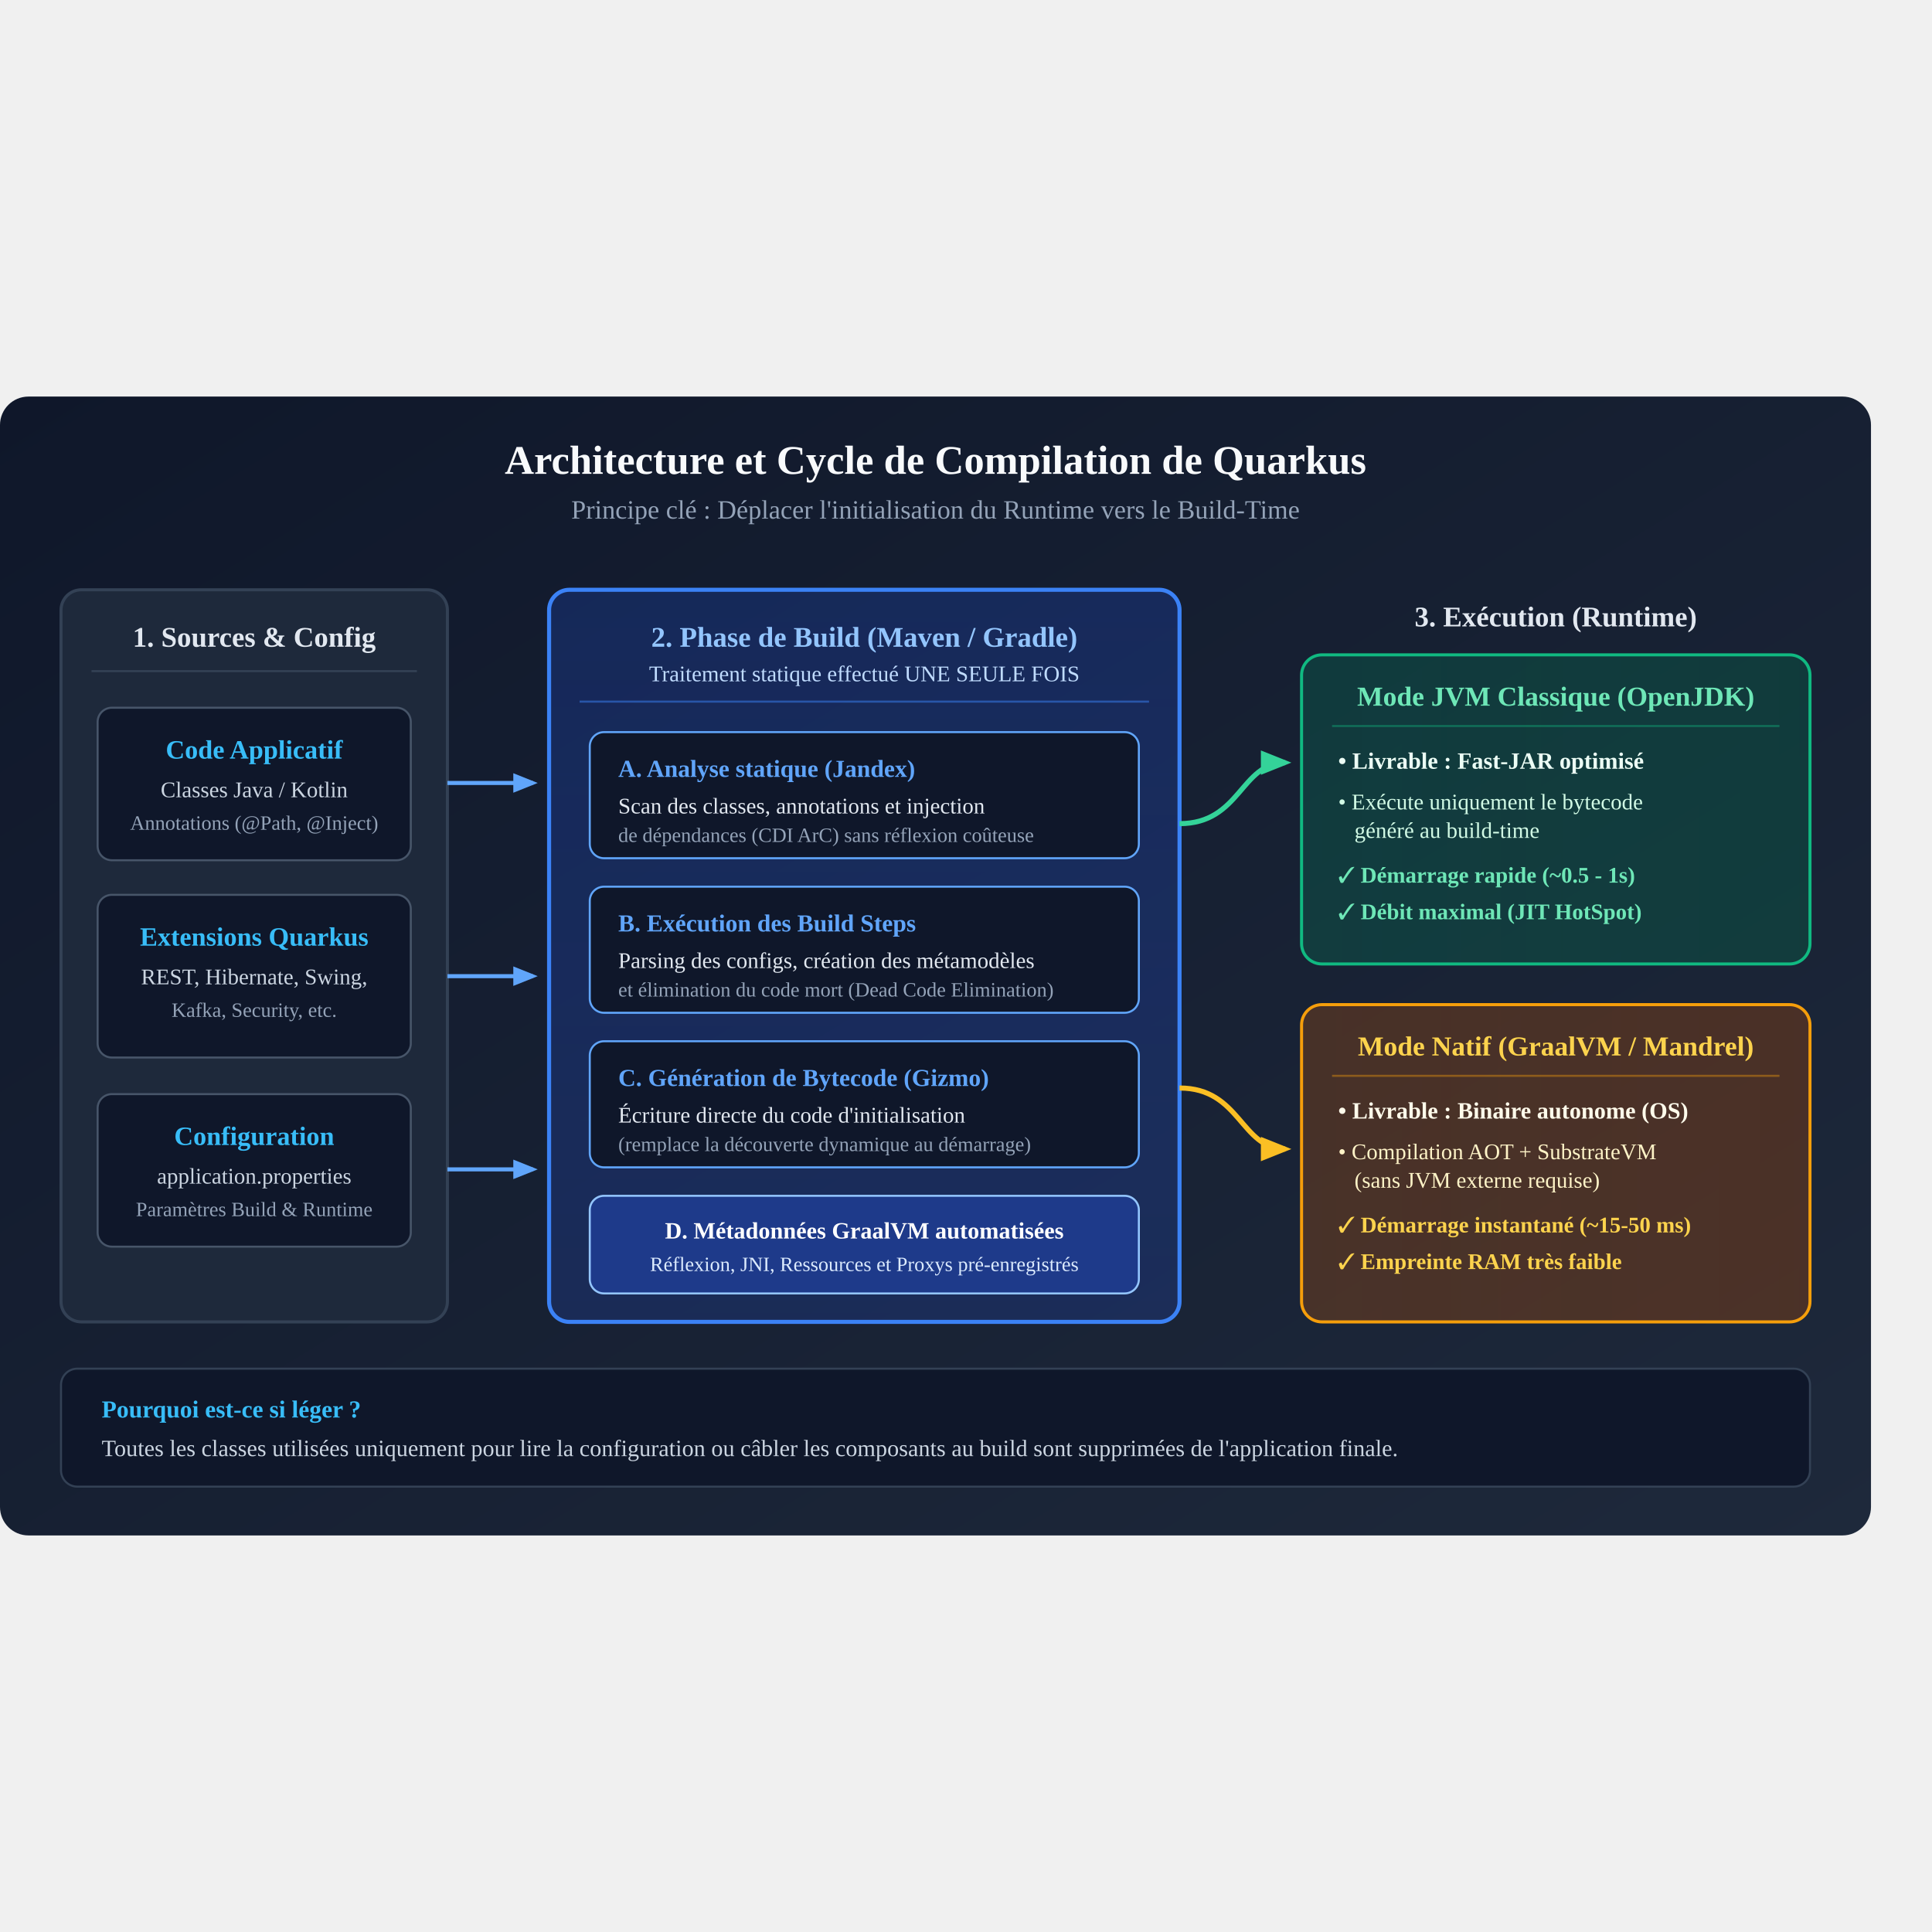
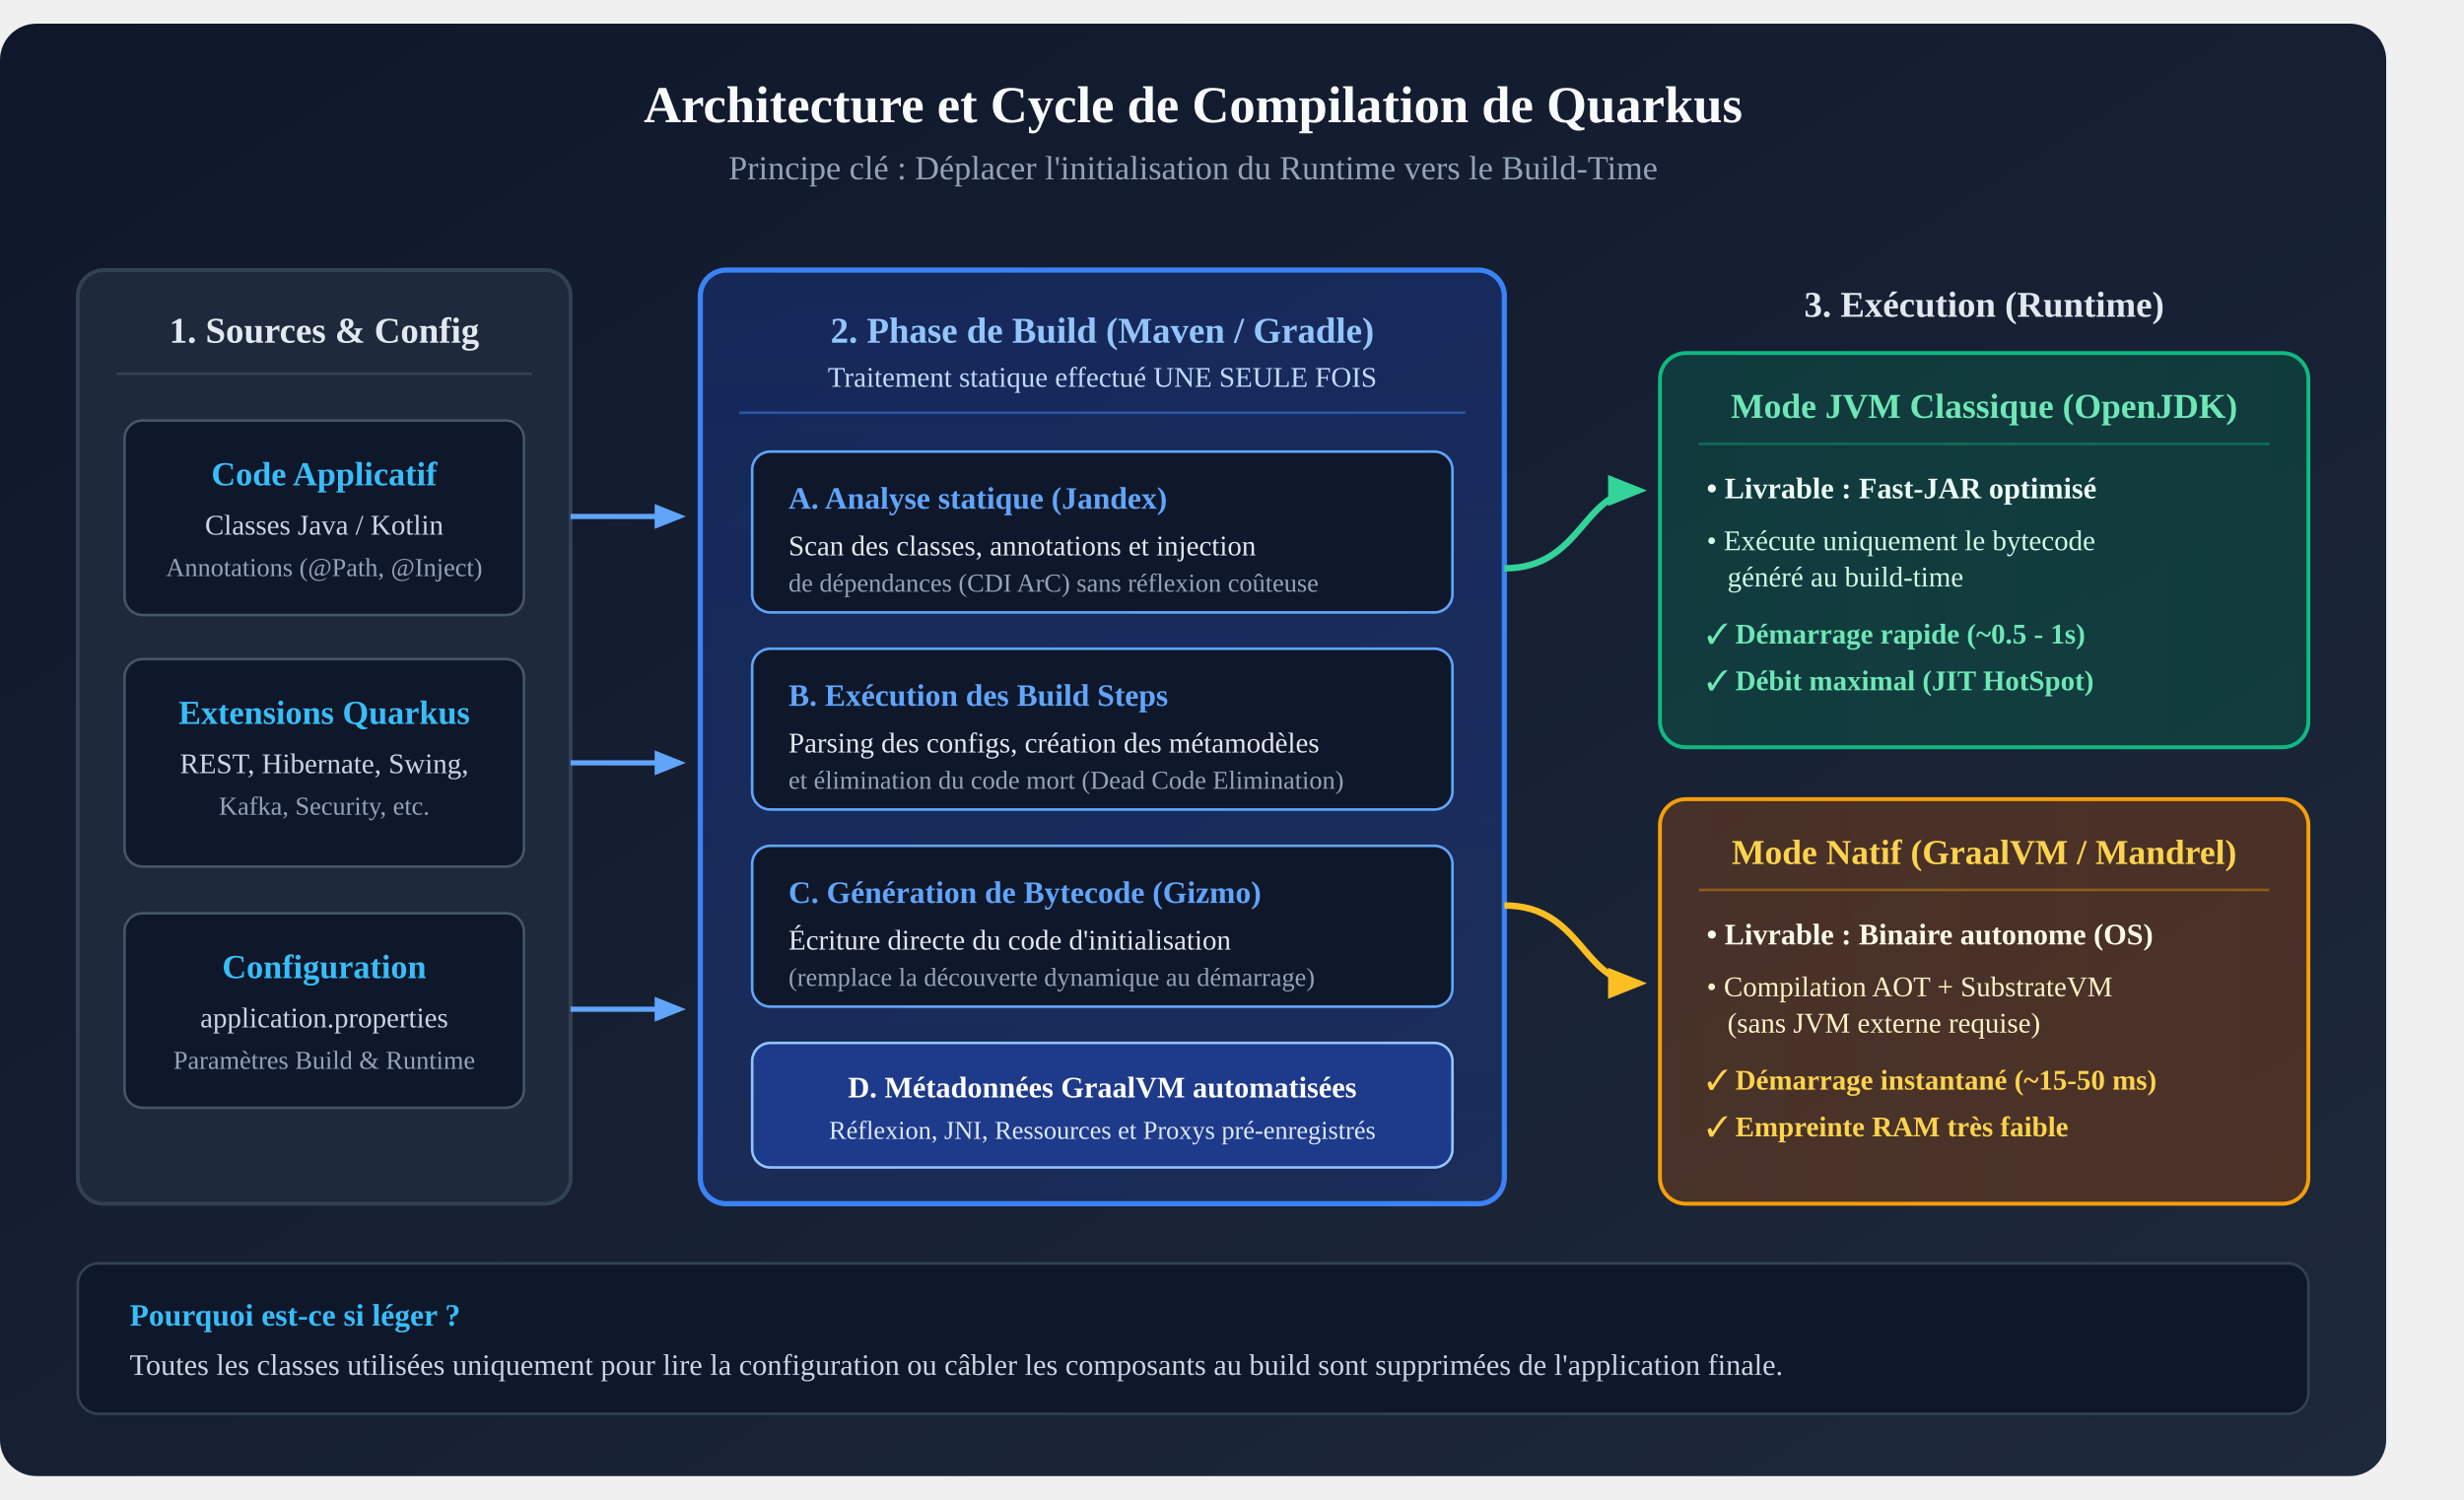
- <svg xmlns="http://www.w3.org/2000/svg" width="200pt" height="200pt" viewBox="0.00 0.00 950.00 560.00">
+ <svg xmlns="http://www.w3.org/2000/svg" width="920pt" height="560pt" viewBox="0.00 0.00 950.00 560.00">
  <defs>
    <linearGradient id="bgGrad" x1="0%" y1="0%" x2="100%" y2="100%">
      <stop offset="0%" stop-color="#0f172a" />
      <stop offset="100%" stop-color="#1e293b" />
    </linearGradient>
    <linearGradient id="buildGrad" x1="0%" y1="0%" x2="0%" y2="100%">
      <stop offset="0%" stop-color="#1d4ed8" stop-opacity="0.25" />
      <stop offset="100%" stop-color="#1e3a8a" stop-opacity="0.4" />
    </linearGradient>
    <linearGradient id="jvmGrad" x1="0%" y1="0%" x2="100%" y2="0%">
      <stop offset="0%" stop-color="#047857" stop-opacity="0.3" />
      <stop offset="100%" stop-color="#065f46" stop-opacity="0.4" />
    </linearGradient>
    <linearGradient id="nativeGrad" x1="0%" y1="0%" x2="100%" y2="0%">
      <stop offset="0%" stop-color="#b45309" stop-opacity="0.3" />
      <stop offset="100%" stop-color="#92400e" stop-opacity="0.4" />
    </linearGradient>
    <marker id="arrowBlue" viewBox="0 0 10 10" refX="8" refY="5" markerWidth="6" markerHeight="6" orient="auto-start-reverse">
      <path d="M 0 1 L 10 5 L 0 9 z" fill="#60a5fa" />
    </marker>
    <marker id="arrowGreen" viewBox="0 0 10 10" refX="8" refY="5" markerWidth="6" markerHeight="6" orient="auto-start-reverse">
      <path d="M 0 1 L 10 5 L 0 9 z" fill="#34d399" />
    </marker>
    <marker id="arrowAmber" viewBox="0 0 10 10" refX="8" refY="5" markerWidth="6" markerHeight="6" orient="auto-start-reverse">
      <path d="M 0 1 L 10 5 L 0 9 z" fill="#fbbf24" />
    </marker>
  </defs>
  <rect width="920" height="560" rx="14" fill="url(#bgGrad)" />
  <text x="460" y="38" fill="#f8fafc" font-size="20" font-weight="700" text-anchor="middle">Architecture et Cycle de Compilation de Quarkus</text>
  <text x="460" y="60" fill="#94a3b8" font-size="13" text-anchor="middle">Principe clé : Déplacer l'initialisation du Runtime vers le Build-Time</text>
  <g transform="translate(30, 95)">
    <rect width="190" height="360" rx="10" fill="#1e293b" stroke="#334155" stroke-width="1.5" />
    <text x="95" y="28" fill="#e2e8f0" font-size="14" font-weight="700" text-anchor="middle">1. Sources &amp; Config</text>
    <line x1="15" y1="40" x2="175" y2="40" stroke="#334155" stroke-width="1" />
    <rect x="18" y="58" width="154" height="75" rx="7" fill="#0f172a" stroke="#475569" />
    <text x="95" y="83" fill="#38bdf8" font-size="13" font-weight="600" text-anchor="middle">Code Applicatif</text>
    <text x="95" y="102" fill="#cbd5e1" font-size="11" text-anchor="middle">Classes Java / Kotlin</text>
    <text x="95" y="118" fill="#94a3b8" font-size="10" text-anchor="middle">Annotations (@Path, @Inject)</text>
    <rect x="18" y="150" width="154" height="80" rx="7" fill="#0f172a" stroke="#475569" />
    <text x="95" y="175" fill="#38bdf8" font-size="13" font-weight="600" text-anchor="middle">Extensions Quarkus</text>
    <text x="95" y="194" fill="#cbd5e1" font-size="11" text-anchor="middle">REST, Hibernate, Swing,</text>
    <text x="95" y="210" fill="#94a3b8" font-size="10" text-anchor="middle">Kafka, Security, etc.</text>
    <rect x="18" y="248" width="154" height="75" rx="7" fill="#0f172a" stroke="#475569" />
    <text x="95" y="273" fill="#38bdf8" font-size="13" font-weight="600" text-anchor="middle">Configuration</text>
    <text x="95" y="292" fill="#cbd5e1" font-size="11" text-anchor="middle">application.properties</text>
    <text x="95" y="308" fill="#94a3b8" font-size="10" text-anchor="middle">Paramètres Build &amp; Runtime</text>
  </g>
  <line x1="220" y1="190" x2="262" y2="190" stroke="#60a5fa" stroke-width="2" marker-end="url(#arrowBlue)" />
  <line x1="220" y1="285" x2="262" y2="285" stroke="#60a5fa" stroke-width="2" marker-end="url(#arrowBlue)" />
  <line x1="220" y1="380" x2="262" y2="380" stroke="#60a5fa" stroke-width="2" marker-end="url(#arrowBlue)" />
  <g transform="translate(270, 95)">
    <rect width="310" height="360" rx="10" fill="url(#buildGrad)" stroke="#3b82f6" stroke-width="2" />
    <text x="155" y="28" fill="#93c5fd" font-size="14" font-weight="700" text-anchor="middle">2. Phase de Build (Maven / Gradle)</text>
    <text x="155" y="45" fill="#bfdbfe" font-size="11" text-anchor="middle">Traitement statique effectué UNE SEULE FOIS</text>
    <line x1="15" y1="55" x2="295" y2="55" stroke="#3b82f6" stroke-opacity="0.5" stroke-width="1" />
    <rect x="20" y="70" width="270" height="62" rx="7" fill="#0f172a" stroke="#60a5fa" />
    <text x="34" y="92" fill="#60a5fa" font-size="12" font-weight="700">A. Analyse statique (Jandex)</text>
    <text x="34" y="110" fill="#e2e8f0" font-size="11">Scan des classes, annotations et injection</text>
    <text x="34" y="124" fill="#94a3b8" font-size="10">de dépendances (CDI ArC) sans réflexion coûteuse</text>
    <rect x="20" y="146" width="270" height="62" rx="7" fill="#0f172a" stroke="#60a5fa" />
    <text x="34" y="168" fill="#60a5fa" font-size="12" font-weight="700">B. Exécution des Build Steps</text>
    <text x="34" y="186" fill="#e2e8f0" font-size="11">Parsing des configs, création des métamodèles</text>
    <text x="34" y="200" fill="#94a3b8" font-size="10">et élimination du code mort (Dead Code Elimination)</text>
    <rect x="20" y="222" width="270" height="62" rx="7" fill="#0f172a" stroke="#60a5fa" />
    <text x="34" y="244" fill="#60a5fa" font-size="12" font-weight="700">C. Génération de Bytecode (Gizmo)</text>
    <text x="34" y="262" fill="#e2e8f0" font-size="11">Écriture directe du code d'initialisation</text>
    <text x="34" y="276" fill="#94a3b8" font-size="10">(remplace la découverte dynamique au démarrage)</text>
    <rect x="20" y="298" width="270" height="48" rx="7" fill="#1e3a8a" stroke="#93c5fd" />
    <text x="155" y="319" fill="#ffffff" font-size="11.5" font-weight="700" text-anchor="middle">D. Métadonnées GraalVM automatisées</text>
    <text x="155" y="335" fill="#dbeafe" font-size="10" text-anchor="middle">Réflexion, JNI, Ressources et Proxys pré-enregistrés</text>
  </g>
  <path d="M 580 210 C 610 210, 610 180, 632 180" fill="none" stroke="#34d399" stroke-width="2.5" marker-end="url(#arrowGreen)" />
  <path d="M 580 340 C 610 340, 610 370, 632 370" fill="none" stroke="#fbbf24" stroke-width="2.5" marker-end="url(#arrowAmber)" />
  <g transform="translate(640, 95)">
    <text x="125" y="18" fill="#e2e8f0" font-size="14" font-weight="700" text-anchor="middle">3. Exécution (Runtime)</text>
    <g transform="translate(0, 32)">
      <rect width="250" height="152" rx="10" fill="url(#jvmGrad)" stroke="#10b981" stroke-width="1.5" />
      <text x="125" y="25" fill="#6ee7b7" font-size="13.5" font-weight="700" text-anchor="middle">Mode JVM Classique (OpenJDK)</text>
      <line x1="15" y1="35" x2="235" y2="35" stroke="#10b981" stroke-opacity="0.4" />
      <text x="18" y="56" fill="#ecfdf5" font-size="11.5" font-weight="600">• Livrable : Fast-JAR optimisé</text>
      <text x="18" y="76" fill="#d1fae5" font-size="11">• Exécute uniquement le bytecode</text>
      <text x="26" y="90" fill="#d1fae5" font-size="11">généré au build-time</text>
      <text x="18" y="112" fill="#6ee7b7" font-size="11" font-weight="600">✓ Démarrage rapide (~0.5 - 1s)</text>
      <text x="18" y="130" fill="#6ee7b7" font-size="11" font-weight="600">✓ Débit maximal (JIT HotSpot)</text>
    </g>
    <g transform="translate(0, 204)">
      <rect width="250" height="156" rx="10" fill="url(#nativeGrad)" stroke="#f59e0b" stroke-width="1.5" />
      <text x="125" y="25" fill="#fcd34d" font-size="13.5" font-weight="700" text-anchor="middle">Mode Natif (GraalVM / Mandrel)</text>
      <line x1="15" y1="35" x2="235" y2="35" stroke="#f59e0b" stroke-opacity="0.4" />
      <text x="18" y="56" fill="#fffbeb" font-size="11.5" font-weight="600">• Livrable : Binaire autonome (OS)</text>
      <text x="18" y="76" fill="#fef3c7" font-size="11">• Compilation AOT + SubstrateVM</text>
      <text x="26" y="90" fill="#fef3c7" font-size="11">(sans JVM externe requise)</text>
      <text x="18" y="112" fill="#fcd34d" font-size="11" font-weight="600">✓ Démarrage instantané (~15-50 ms)</text>
      <text x="18" y="130" fill="#fcd34d" font-size="11" font-weight="600">✓ Empreinte RAM très faible</text>
    </g>
  </g>
  <g transform="translate(30, 478)">
    <rect width="860" height="58" rx="8" fill="#0f172a" stroke="#334155" stroke-width="1" />
    <text x="20" y="24" fill="#38bdf8" font-size="12" font-weight="700">Pourquoi est-ce si léger ?</text>
    <text x="20" y="43" fill="#cbd5e1" font-size="11.5">Toutes les classes utilisées uniquement pour lire la configuration ou câbler les composants au build sont supprimées de l'application finale.</text>
  </g>
</svg>
